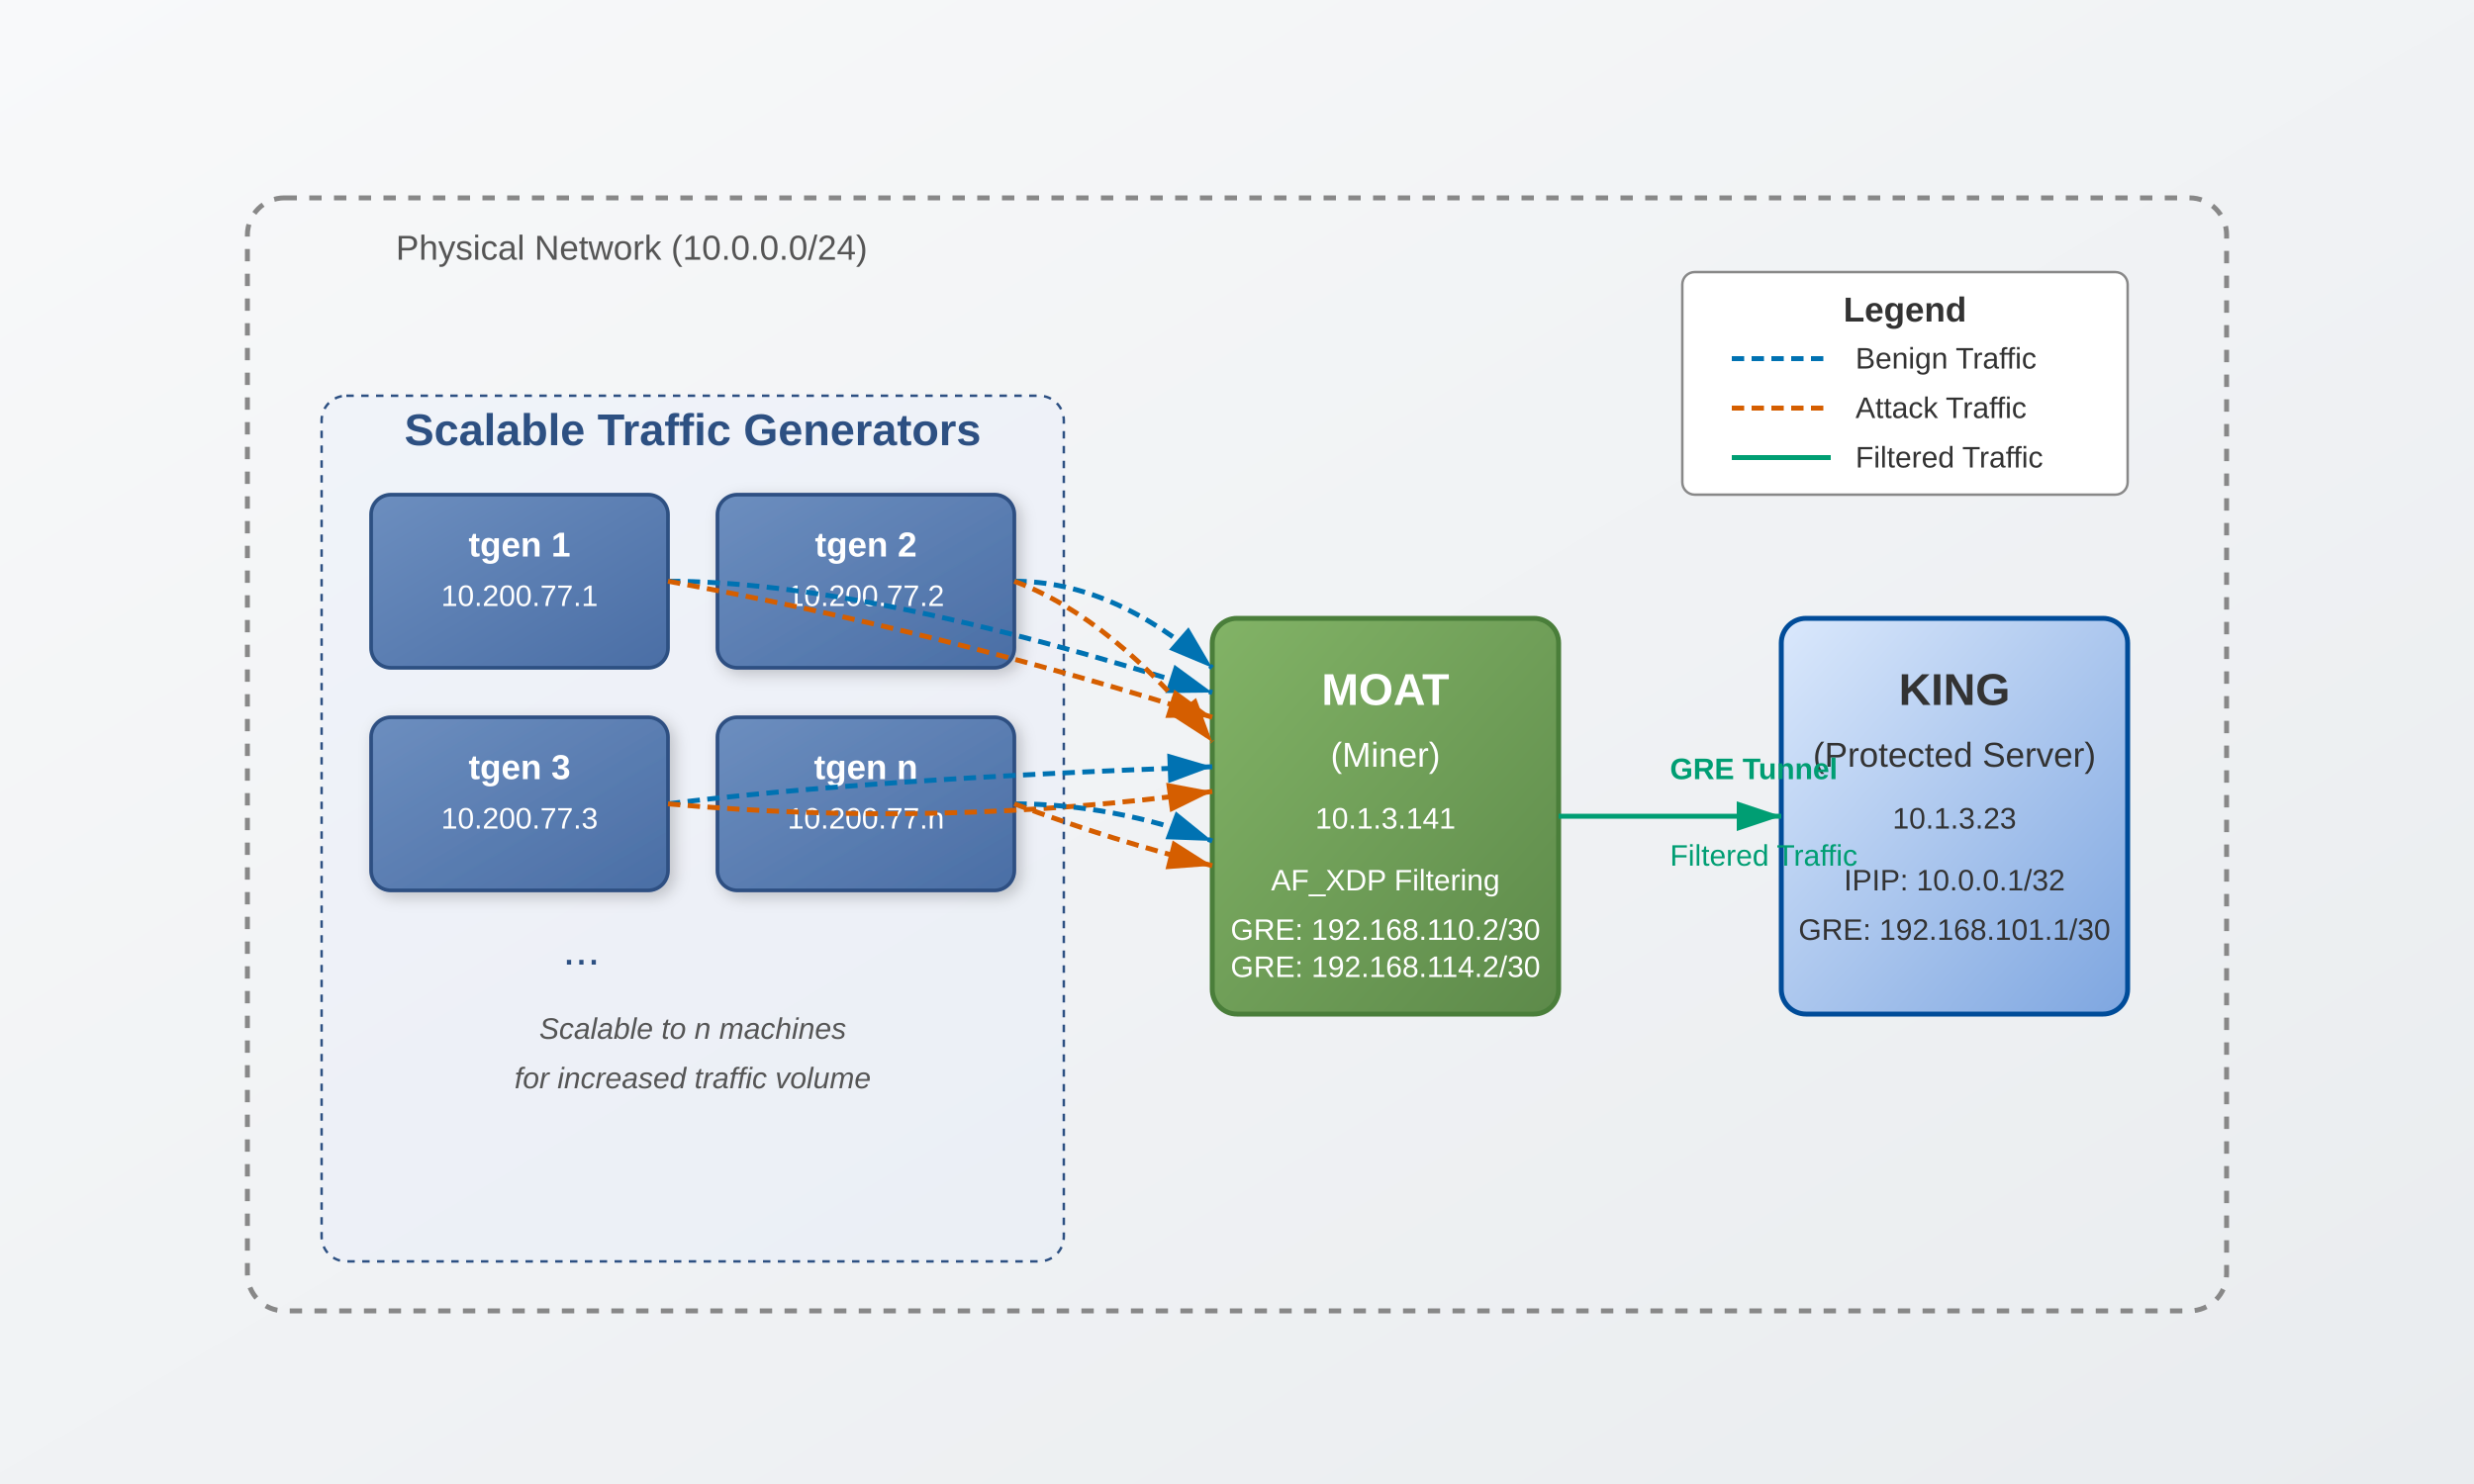
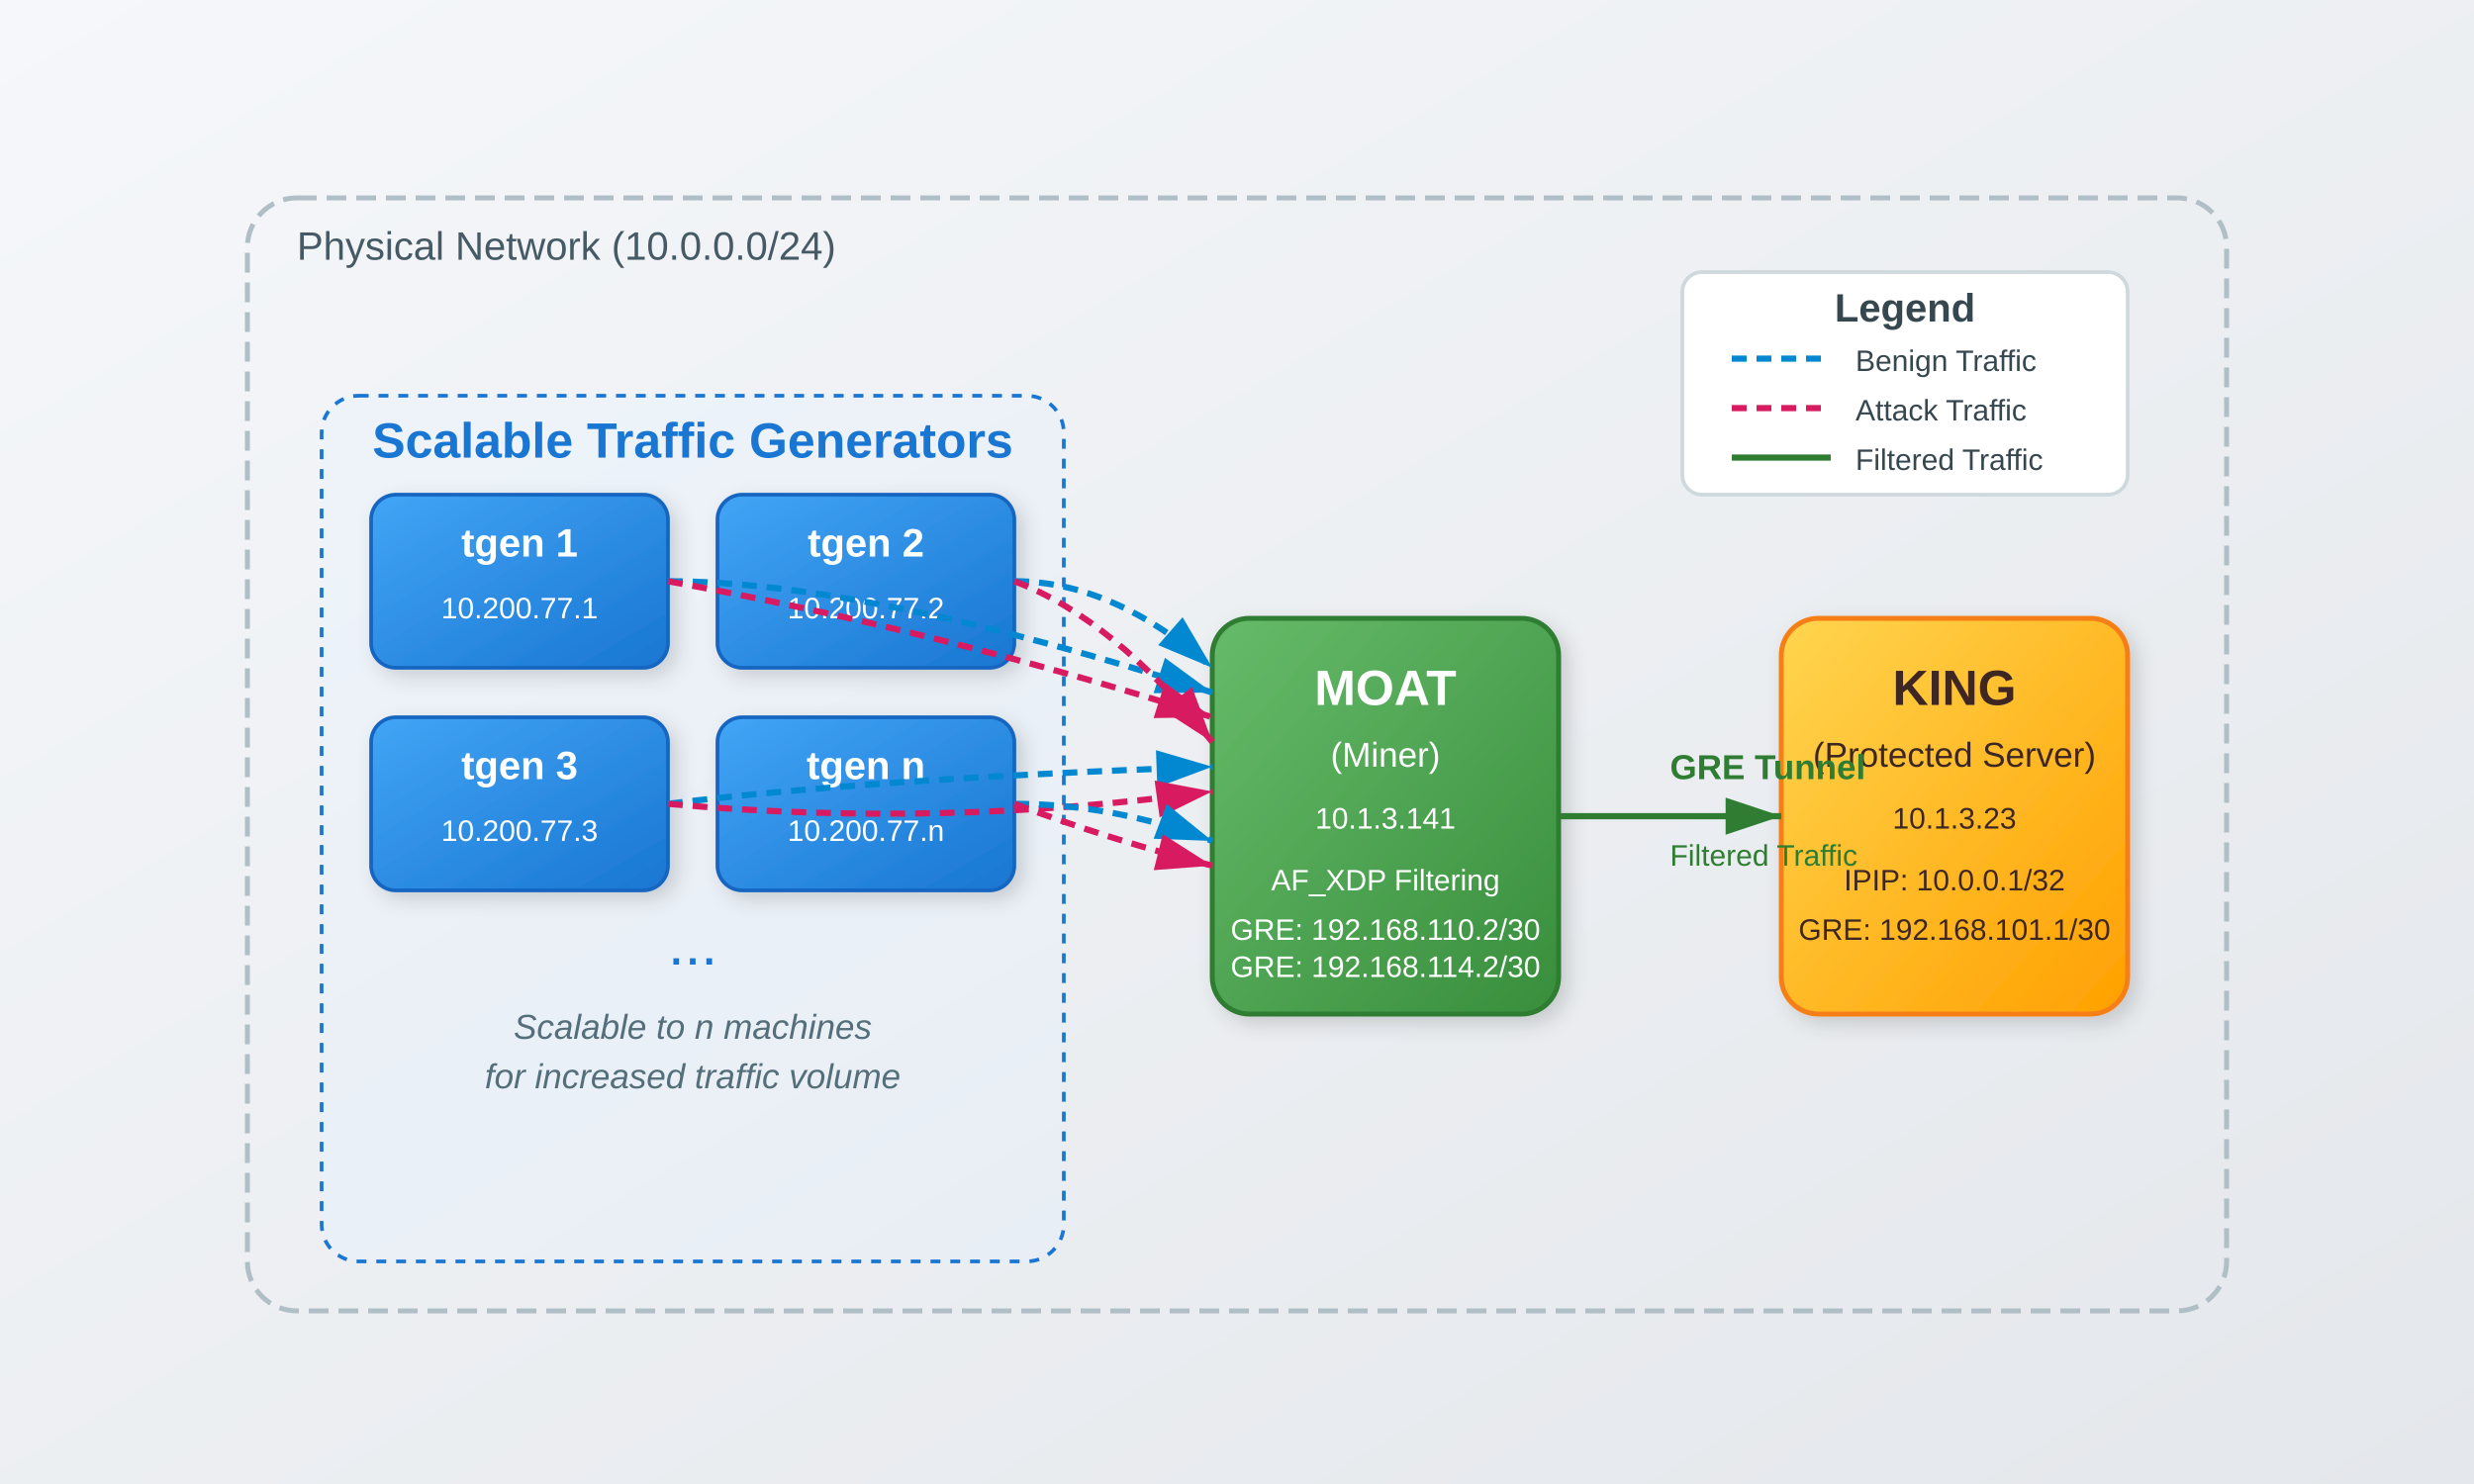
<svg xmlns="http://www.w3.org/2000/svg" viewBox="0 0 1000 600">
  <defs>
    <linearGradient id="bg-gradient" x1="0%" y1="0%" x2="100%" y2="100%">
-       <stop offset="0%" style="stop-color:#f8f9fa;stop-opacity:1" />
-       <stop offset="100%" style="stop-color:#e9ecef;stop-opacity:1" />
+       <stop offset="0%" style="stop-color:#F5F7FA;stop-opacity:1" />
+       <stop offset="100%" style="stop-color:#E4E7EB;stop-opacity:1" />
    </linearGradient>
    <marker id="arrowBlue" markerWidth="10" markerHeight="10" refX="9" refY="3" orient="auto" markerUnits="strokeWidth">
-       <path d="M0,0 L0,6 L9,3 z" fill="#0072B2" />
+       <path d="M0,0 L0,6 L9,3 z" fill="#0288D1" />
    </marker>
    <marker id="arrowRed" markerWidth="10" markerHeight="10" refX="9" refY="3" orient="auto" markerUnits="strokeWidth">
-       <path d="M0,0 L0,6 L9,3 z" fill="#D55E00" />
+       <path d="M0,0 L0,6 L9,3 z" fill="#D81B60" />
    </marker>
    <marker id="arrowGreen" markerWidth="10" markerHeight="10" refX="9" refY="3" orient="auto" markerUnits="strokeWidth">
-       <path d="M0,0 L0,6 L9,3 z" fill="#009E73" />
+       <path d="M0,0 L0,6 L9,3 z" fill="#2E7D32" />
    </marker>
    <filter id="shadow" x="-20%" y="-20%" width="140%" height="140%">
-       <feGaussianBlur in="SourceAlpha" stdDeviation="3" />
-       <feOffset dx="2" dy="2" result="offsetblur" />
+       <feGaussianBlur in="SourceAlpha" stdDeviation="4" />
+       <feOffset dx="3" dy="3" result="offsetblur" />
      <feComponentTransfer>
-         <feFuncA type="linear" slope="0.2" />
+         <feFuncA type="linear" slope="0.15" />
      </feComponentTransfer>
      <feMerge>
        <feMergeNode />
        <feMergeNode in="SourceGraphic" />
      </feMerge>
    </filter>
    <linearGradient id="tgenGradient" x1="0%" y1="0%" x2="100%" y2="100%">
-       <stop offset="0%" style="stop-color:#6C8EBF;stop-opacity:1" />
-       <stop offset="100%" style="stop-color:#4A6EA5;stop-opacity:1" />
+       <stop offset="0%" style="stop-color:#42A5F5;stop-opacity:1" />
+       <stop offset="100%" style="stop-color:#1976D2;stop-opacity:1" />
    </linearGradient>
    <linearGradient id="moatGradient" x1="0%" y1="0%" x2="100%" y2="100%">
-       <stop offset="0%" style="stop-color:#82B366;stop-opacity:1" />
-       <stop offset="100%" style="stop-color:#5D8A4A;stop-opacity:1" />
+       <stop offset="0%" style="stop-color:#66BB6A;stop-opacity:1" />
+       <stop offset="100%" style="stop-color:#388E3C;stop-opacity:1" />
    </linearGradient>
    <linearGradient id="kingGradient" x1="0%" y1="0%" x2="100%" y2="100%">
-       <stop offset="0%" style="stop-color:#DAE8FC;stop-opacity:1" />
-       <stop offset="100%" style="stop-color:#7EA6E0;stop-opacity:1" />
+       <stop offset="0%" style="stop-color:#FFD54F;stop-opacity:1" />
+       <stop offset="100%" style="stop-color:#FFA000;stop-opacity:1" />
    </linearGradient>
  </defs>
  <rect width="1000" height="600" fill="url(#bg-gradient)" />
-   <rect x="100" y="80" width="800" height="450" fill="none" stroke="#888" stroke-width="2" stroke-dasharray="5,5" rx="15" ry="15" />
-   <text x="160" y="105" font-family="Arial, Helvetica, sans-serif" font-size="14" fill="#555">Physical Network (10.0.0.0/24)</text>
-   <rect x="130" y="160" width="300" height="350" rx="10" ry="10" fill="rgba(224, 231, 255, 0.2)" stroke="#2D5082" stroke-width="1" stroke-dasharray="3,3" />
-   <text x="280" y="180" font-family="Arial, Helvetica, sans-serif" font-size="18" text-anchor="middle" font-weight="bold" fill="#2D5082">Scalable Traffic Generators</text>
-   <rect x="150" y="200" width="120" height="70" rx="8" ry="8" fill="url(#tgenGradient)" stroke="#2D5082" stroke-width="1.5" filter="url(#glow)" />
-   <text x="210" y="225" font-family="Arial, Helvetica, sans-serif" font-size="14" font-weight="bold" text-anchor="middle" fill="white">tgen 1</text>
-   <text x="210" y="245" font-family="Arial, Helvetica, sans-serif" font-size="12" text-anchor="middle" fill="white">10.200.77.1</text>
-   <rect x="290" y="200" width="120" height="70" rx="8" ry="8" fill="url(#tgenGradient)" stroke="#2D5082" stroke-width="1.5" filter="url(#shadow)" />
-   <text x="350" y="225" font-family="Arial, Helvetica, sans-serif" font-size="14" font-weight="bold" text-anchor="middle" fill="white">tgen 2</text>
-   <text x="350" y="245" font-family="Arial, Helvetica, sans-serif" font-size="12" text-anchor="middle" fill="white">10.200.77.2</text>
-   <rect x="150" y="290" width="120" height="70" rx="8" ry="8" fill="url(#tgenGradient)" stroke="#2D5082" stroke-width="1.5" filter="url(#shadow)" />
-   <text x="210" y="315" font-family="Arial, Helvetica, sans-serif" font-size="14" font-weight="bold" text-anchor="middle" fill="white">tgen 3</text>
-   <text x="210" y="335" font-family="Arial, Helvetica, sans-serif" font-size="12" text-anchor="middle" fill="white">10.200.77.3</text>
-   <rect x="290" y="290" width="120" height="70" rx="8" ry="8" fill="url(#tgenGradient)" stroke="#2D5082" stroke-width="1.5" filter="url(#shadow)" />
-   <text x="350" y="315" font-family="Arial, Helvetica, sans-serif" font-size="14" font-weight="bold" text-anchor="middle" fill="white">tgen n</text>
-   <text x="350" y="335" font-family="Arial, Helvetica, sans-serif" font-size="12" text-anchor="middle" fill="white">10.200.77.n</text>
-   <text x="235" y="390" font-family="Arial, Helvetica, sans-serif" font-size="18" text-anchor="middle" fill="#2D5082">...</text>
-   <text x="280" y="420" font-family="Arial, Helvetica, sans-serif" font-size="12" font-style="italic" text-anchor="middle" fill="#555">Scalable to n machines</text>
-   <text x="280" y="440" font-family="Arial, Helvetica, sans-serif" font-size="12" font-style="italic" text-anchor="middle" fill="#555">for increased traffic volume</text>
-   <rect x="490" y="250" width="140" height="160" rx="10" ry="10" fill="url(#moatGradient)" stroke="#4A7E3A" stroke-width="2" filter="url(#glow)" />
-   <text x="560" y="285" font-family="Arial, Helvetica, sans-serif" font-size="18" font-weight="bold" text-anchor="middle" fill="white">MOAT</text>
+   <rect x="100" y="80" width="800" height="450" fill="none" stroke="#B0BEC5" stroke-width="2" stroke-dasharray="8,4" rx="20" ry="20" />
+   <text x="120" y="105" font-family="Arial, Helvetica, sans-serif" font-size="16" fill="#455A64">Physical Network (10.0.0.0/24)</text>
+   <rect x="130" y="160" width="300" height="350" rx="15" ry="15" fill="rgba(227, 242, 253, 0.3)" stroke="#1976D2" stroke-width="1.5" stroke-dasharray="4,4" />
+   <text x="280" y="185" font-family="Arial, Helvetica, sans-serif" font-size="20" text-anchor="middle" font-weight="600" fill="#1976D2">Scalable Traffic Generators</text>
+   <rect x="150" y="200" width="120" height="70" rx="10" ry="10" fill="url(#tgenGradient)" stroke="#1565C0" stroke-width="1.5" filter="url(#shadow)" />
+   <text x="210" y="225" font-family="Arial, Helvetica, sans-serif" font-size="16" font-weight="600" text-anchor="middle" fill="white">tgen 1</text>
+   <text x="210" y="250" font-family="Arial, Helvetica, sans-serif" font-size="12" text-anchor="middle" fill="white">10.200.77.1</text>
+   <rect x="290" y="200" width="120" height="70" rx="10" ry="10" fill="url(#tgenGradient)" stroke="#1565C0" stroke-width="1.5" filter="url(#shadow)" />
+   <text x="350" y="225" font-family="Arial, Helvetica, sans-serif" font-size="16" font-weight="600" text-anchor="middle" fill="white">tgen 2</text>
+   <text x="350" y="250" font-family="Arial, Helvetica, sans-serif" font-size="12" text-anchor="middle" fill="white">10.200.77.2</text>
+   <rect x="150" y="290" width="120" height="70" rx="10" ry="10" fill="url(#tgenGradient)" stroke="#1565C0" stroke-width="1.5" filter="url(#shadow)" />
+   <text x="210" y="315" font-family="Arial, Helvetica, sans-serif" font-size="16" font-weight="600" text-anchor="middle" fill="white">tgen 3</text>
+   <text x="210" y="340" font-family="Arial, Helvetica, sans-serif" font-size="12" text-anchor="middle" fill="white">10.200.77.3</text>
+   <rect x="290" y="290" width="120" height="70" rx="10" ry="10" fill="url(#tgenGradient)" stroke="#1565C0" stroke-width="1.5" filter="url(#shadow)" />
+   <text x="350" y="315" font-family="Arial, Helvetica, sans-serif" font-size="16" font-weight="600" text-anchor="middle" fill="white">tgen n</text>
+   <text x="350" y="340" font-family="Arial, Helvetica, sans-serif" font-size="12" text-anchor="middle" fill="white">10.200.77.n</text>
+   <text x="280" y="390" font-family="Arial, Helvetica, sans-serif" font-size="24" text-anchor="middle" fill="#1976D2">...</text>
+   <text x="280" y="420" font-family="Arial, Helvetica, sans-serif" font-size="14" font-style="italic" text-anchor="middle" fill="#546E7A">Scalable to n machines</text>
+   <text x="280" y="440" font-family="Arial, Helvetica, sans-serif" font-size="14" font-style="italic" text-anchor="middle" fill="#546E7A">for increased traffic volume</text>
+   <rect x="490" y="250" width="140" height="160" rx="15" ry="15" fill="url(#moatGradient)" stroke="#2E7D32" stroke-width="2" filter="url(#shadow)" />
+   <text x="560" y="285" font-family="Arial, Helvetica, sans-serif" font-size="20" font-weight="600" text-anchor="middle" fill="white">MOAT</text>
  <text x="560" y="310" font-family="Arial, Helvetica, sans-serif" font-size="14" text-anchor="middle" fill="white">(Miner)</text>
  <text x="560" y="335" font-family="Arial, Helvetica, sans-serif" font-size="12" text-anchor="middle" fill="white">10.1.3.141</text>
  <text x="560" y="360" font-family="Arial, Helvetica, sans-serif" font-size="12" text-anchor="middle" fill="white">AF_XDP Filtering</text>
  <text x="560" y="380" font-family="Arial, Helvetica, sans-serif" font-size="12" text-anchor="middle" fill="white">GRE: 192.168.110.2/30</text>
  <text x="560" y="395" font-family="Arial, Helvetica, sans-serif" font-size="12" text-anchor="middle" fill="white">GRE: 192.168.114.2/30</text>
-   <rect x="720" y="250" width="140" height="160" rx="10" ry="10" fill="url(#kingGradient)" stroke="#004C99" stroke-width="2" filter="url(#glow)" />
-   <text x="790" y="285" font-family="Arial, Helvetica, sans-serif" font-size="18" font-weight="bold" text-anchor="middle" fill="#333">KING</text>
-   <text x="790" y="310" font-family="Arial, Helvetica, sans-serif" font-size="14" text-anchor="middle" fill="#333">(Protected Server)</text>
-   <text x="790" y="335" font-family="Arial, Helvetica, sans-serif" font-size="12" text-anchor="middle" fill="#333">10.1.3.23</text>
-   <text x="790" y="360" font-family="Arial, Helvetica, sans-serif" font-size="12" text-anchor="middle" fill="#333">IPIP: 10.0.0.1/32</text>
-   <text x="790" y="380" font-family="Arial, Helvetica, sans-serif" font-size="12" text-anchor="middle" fill="#333">GRE: 192.168.101.1/30</text>
-   <path d="M270 235 Q 350 235, 490 280" fill="none" stroke="#0072B2" stroke-width="2" stroke-dasharray="5,3" marker-end="url(#arrowBlue)" />
-   <path d="M270 235 Q 380 255, 490 290" fill="none" stroke="#D55E00" stroke-width="2" stroke-dasharray="5,3" marker-end="url(#arrowRed)" />
-   <path d="M410 235 Q 450 235, 490 270" fill="none" stroke="#0072B2" stroke-width="2" stroke-dasharray="5,3" marker-end="url(#arrowBlue)" />
-   <path d="M410 235 Q 450 250, 490 300" fill="none" stroke="#D55E00" stroke-width="2" stroke-dasharray="5,3" marker-end="url(#arrowRed)" />
-   <path d="M270 325 Q 350 315, 490 310" fill="none" stroke="#0072B2" stroke-width="2" stroke-dasharray="5,3" marker-end="url(#arrowBlue)" />
-   <path d="M270 325 Q 380 335, 490 320" fill="none" stroke="#D55E00" stroke-width="2" stroke-dasharray="5,3" marker-end="url(#arrowRed)" />
-   <path d="M410 325 Q 450 325, 490 340" fill="none" stroke="#0072B2" stroke-width="2" stroke-dasharray="5,3" marker-end="url(#arrowBlue)" />
-   <path d="M410 325 Q 450 340, 490 350" fill="none" stroke="#D55E00" stroke-width="2" stroke-dasharray="5,3" marker-end="url(#arrowRed)" />
-   <path d="M630 330 Q 675 330, 720 330" fill="none" stroke="#009E73" stroke-width="2" marker-end="url(#arrowGreen)" />
-   <text x="675" y="315" font-family="Arial, Helvetica, sans-serif" font-size="12" font-weight="bold" fill="#009E73">GRE Tunnel</text>
-   <text x="675" y="350" font-family="Arial, Helvetica, sans-serif" font-size="12" fill="#009E73">Filtered Traffic</text>
-   <rect x="680" y="110" width="180" height="90" rx="5" ry="5" fill="white" stroke="#888" stroke-width="1" />
-   <text x="770" y="130" font-family="Arial, Helvetica, sans-serif" font-size="14" font-weight="bold" text-anchor="middle" fill="#333">Legend</text>
-   <line x1="700" y1="145" x2="740" y2="145" stroke="#0072B2" stroke-width="2" stroke-dasharray="5,3" />
-   <text x="750" y="149" font-family="Arial, Helvetica, sans-serif" font-size="12" text-anchor="start" fill="#333">Benign Traffic</text>
-   <line x1="700" y1="165" x2="740" y2="165" stroke="#D55E00" stroke-width="2" stroke-dasharray="5,3" />
-   <text x="750" y="169" font-family="Arial, Helvetica, sans-serif" font-size="12" text-anchor="start" fill="#333">Attack Traffic</text>
-   <line x1="700" y1="185" x2="740" y2="185" stroke="#009E73" stroke-width="2" />
-   <text x="750" y="189" font-family="Arial, Helvetica, sans-serif" font-size="12" text-anchor="start" fill="#333">Filtered Traffic</text>
+   <rect x="720" y="250" width="140" height="160" rx="15" ry="15" fill="url(#kingGradient)" stroke="#F57F17" stroke-width="2" filter="url(#shadow)" />
+   <text x="790" y="285" font-family="Arial, Helvetica, sans-serif" font-size="20" font-weight="600" text-anchor="middle" fill="#3E2723">KING</text>
+   <text x="790" y="310" font-family="Arial, Helvetica, sans-serif" font-size="14" text-anchor="middle" fill="#3E2723">(Protected Server)</text>
+   <text x="790" y="335" font-family="Arial, Helvetica, sans-serif" font-size="12" text-anchor="middle" fill="#3E2723">10.1.3.23</text>
+   <text x="790" y="360" font-family="Arial, Helvetica, sans-serif" font-size="12" text-anchor="middle" fill="#3E2723">IPIP: 10.0.0.1/32</text>
+   <text x="790" y="380" font-family="Arial, Helvetica, sans-serif" font-size="12" text-anchor="middle" fill="#3E2723">GRE: 192.168.101.1/30</text>
+   <path d="M270 235 Q 350 235, 490 280" fill="none" stroke="#0288D1" stroke-width="2.5" stroke-dasharray="6,4" marker-end="url(#arrowBlue)" />
+   <path d="M270 235 Q 380 255, 490 290" fill="none" stroke="#D81B60" stroke-width="2.5" stroke-dasharray="6,4" marker-end="url(#arrowRed)" />
+   <path d="M410 235 Q 450 235, 490 270" fill="none" stroke="#0288D1" stroke-width="2.5" stroke-dasharray="6,4" marker-end="url(#arrowBlue)" />
+   <path d="M410 235 Q 450 250, 490 300" fill="none" stroke="#D81B60" stroke-width="2.5" stroke-dasharray="6,4" marker-end="url(#arrowRed)" />
+   <path d="M270 325 Q 350 315, 490 310" fill="none" stroke="#0288D1" stroke-width="2.5" stroke-dasharray="6,4" marker-end="url(#arrowBlue)" />
+   <path d="M270 325 Q 380 335, 490 320" fill="none" stroke="#D81B60" stroke-width="2.5" stroke-dasharray="6,4" marker-end="url(#arrowRed)" />
+   <path d="M410 325 Q 450 325, 490 340" fill="none" stroke="#0288D1" stroke-width="2.5" stroke-dasharray="6,4" marker-end="url(#arrowBlue)" />
+   <path d="M410 325 Q 450 340, 490 350" fill="none" stroke="#D81B60" stroke-width="2.5" stroke-dasharray="6,4" marker-end="url(#arrowRed)" />
+   <path d="M630 330 Q 675 330, 720 330" fill="none" stroke="#2E7D32" stroke-width="2.5" marker-end="url(#arrowGreen)" />
+   <text x="675" y="315" font-family="Arial, Helvetica, sans-serif" font-size="14" font-weight="600" fill="#2E7D32">GRE Tunnel</text>
+   <text x="675" y="350" font-family="Arial, Helvetica, sans-serif" font-size="12" fill="#2E7D32">Filtered Traffic</text>
+   <rect x="680" y="110" width="180" height="90" rx="8" ry="8" fill="white" stroke="#CFD8DC" stroke-width="1.5" />
+   <text x="770" y="130" font-family="Arial, Helvetica, sans-serif" font-size="16" font-weight="600" text-anchor="middle" fill="#37474F">Legend</text>
+   <line x1="700" y1="145" x2="740" y2="145" stroke="#0288D1" stroke-width="2.5" stroke-dasharray="6,4" />
+   <text x="750" y="150" font-family="Arial, Helvetica, sans-serif" font-size="12" text-anchor="start" fill="#37474F">Benign Traffic</text>
+   <line x1="700" y1="165" x2="740" y2="165" stroke="#D81B60" stroke-width="2.5" stroke-dasharray="6,4" />
+   <text x="750" y="170" font-family="Arial, Helvetica, sans-serif" font-size="12" text-anchor="start" fill="#37474F">Attack Traffic</text>
+   <line x1="700" y1="185" x2="740" y2="185" stroke="#2E7D32" stroke-width="2.5" />
+   <text x="750" y="190" font-family="Arial, Helvetica, sans-serif" font-size="12" text-anchor="start" fill="#37474F">Filtered Traffic</text>
</svg>
